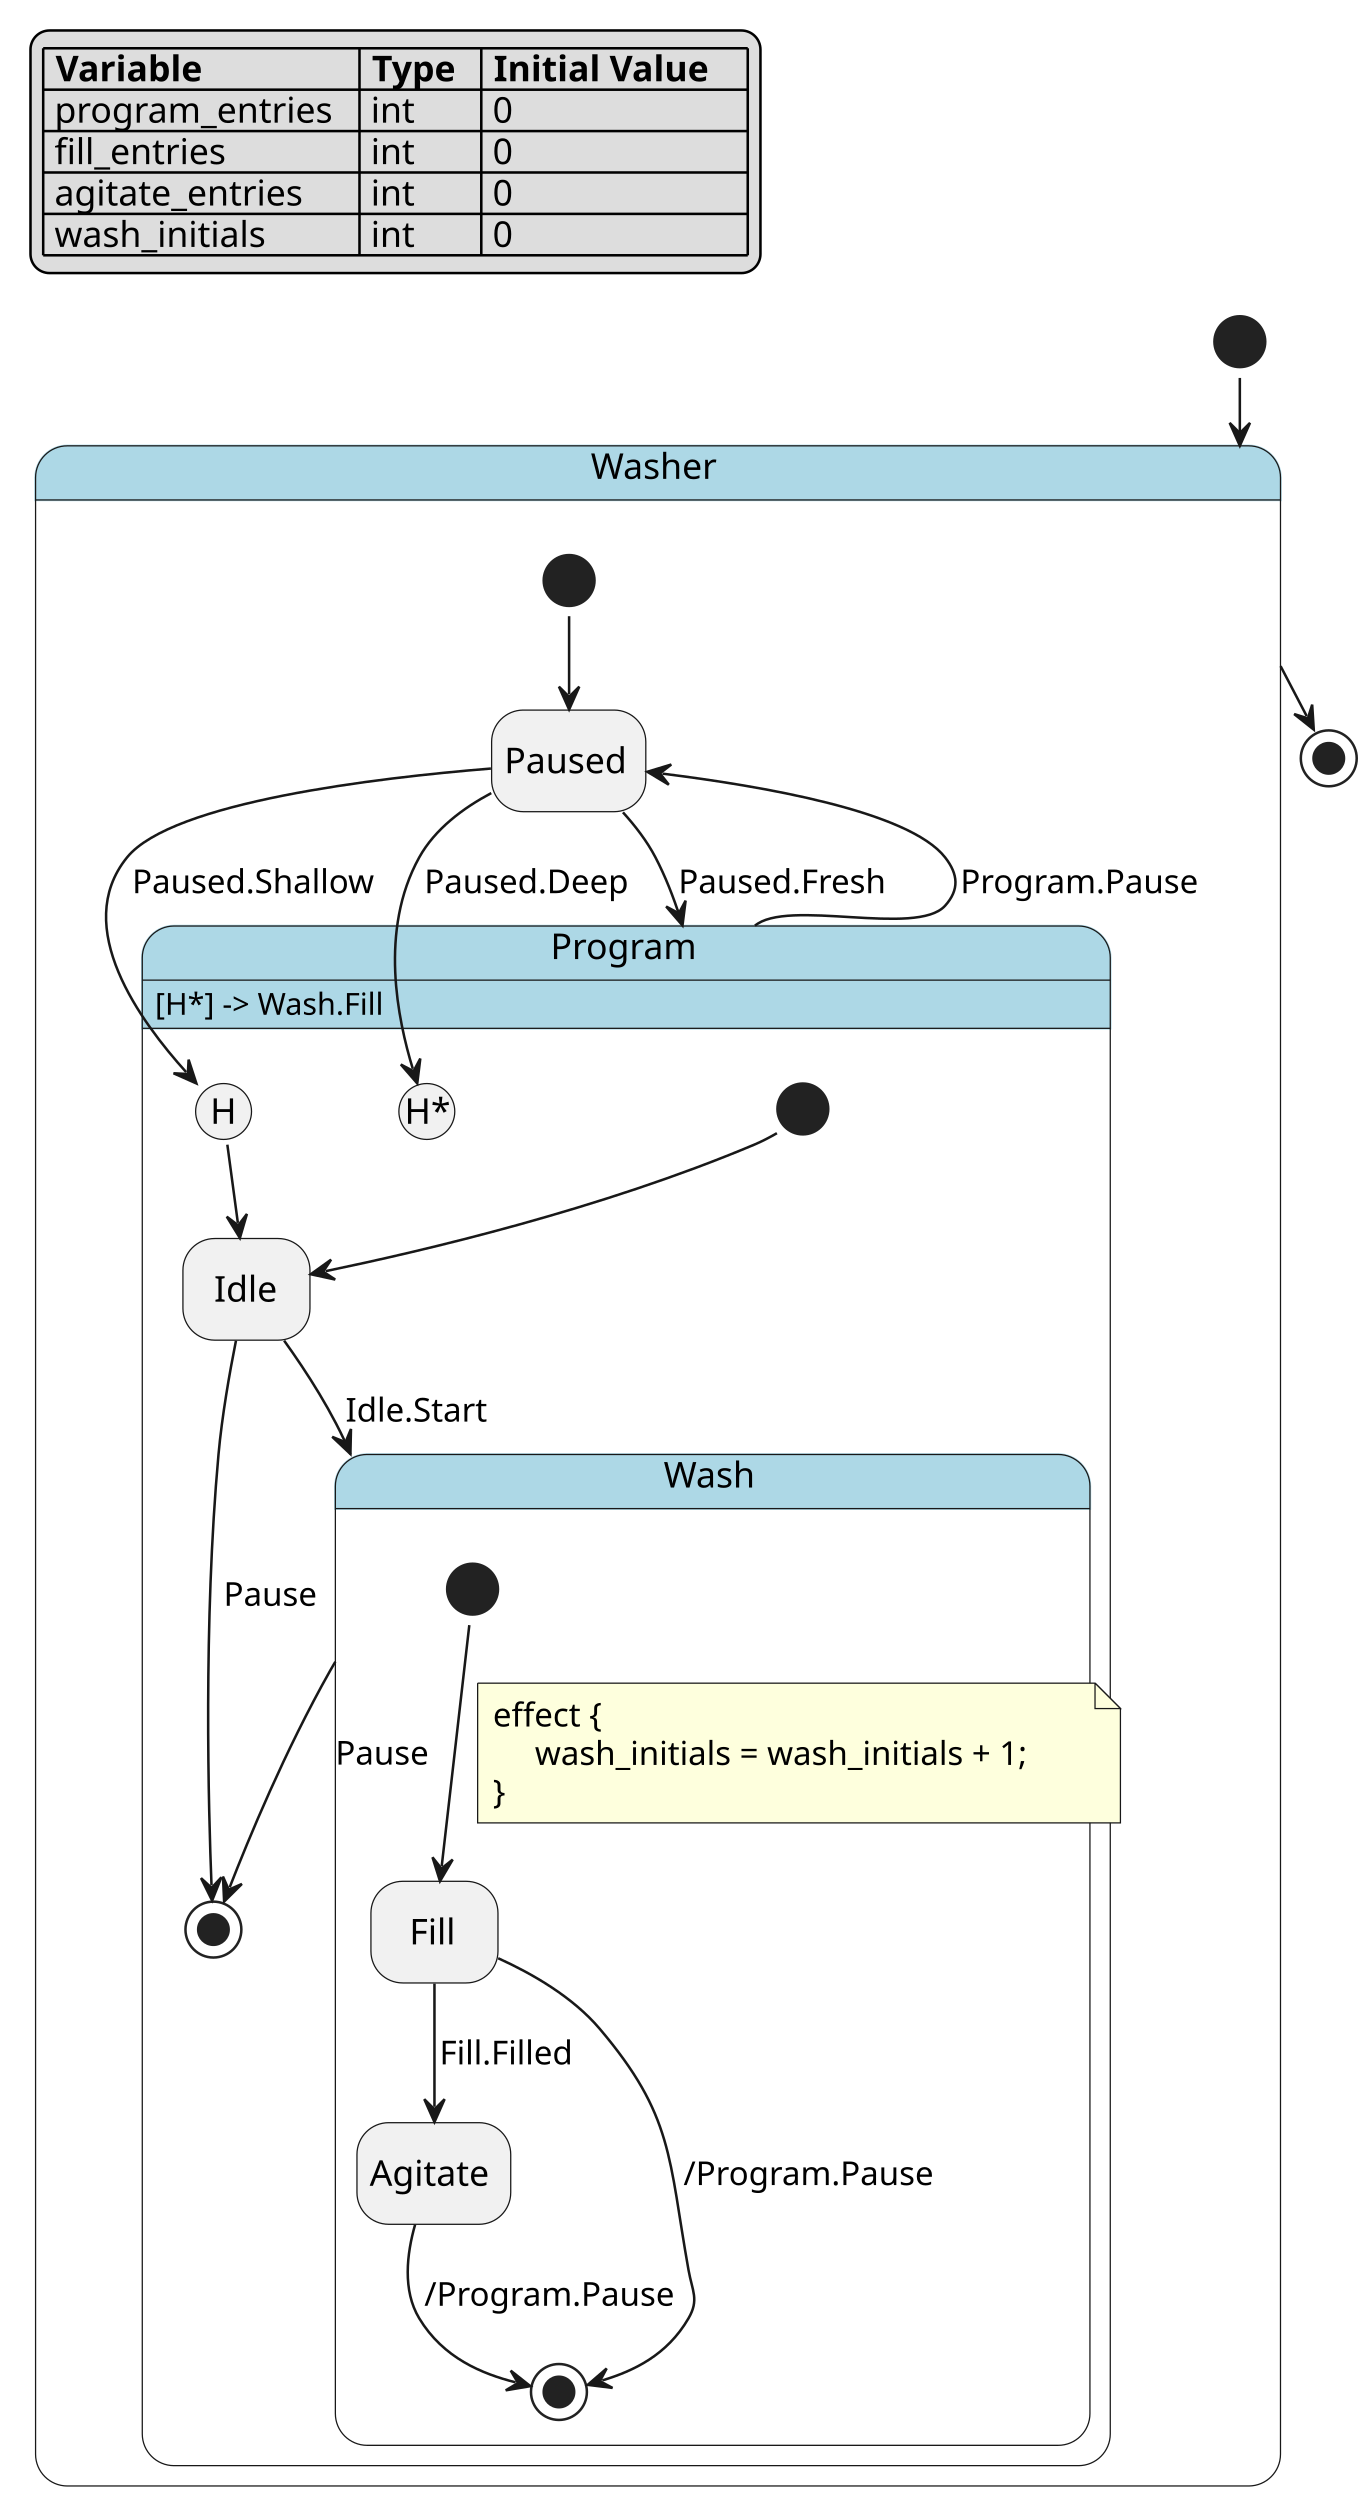
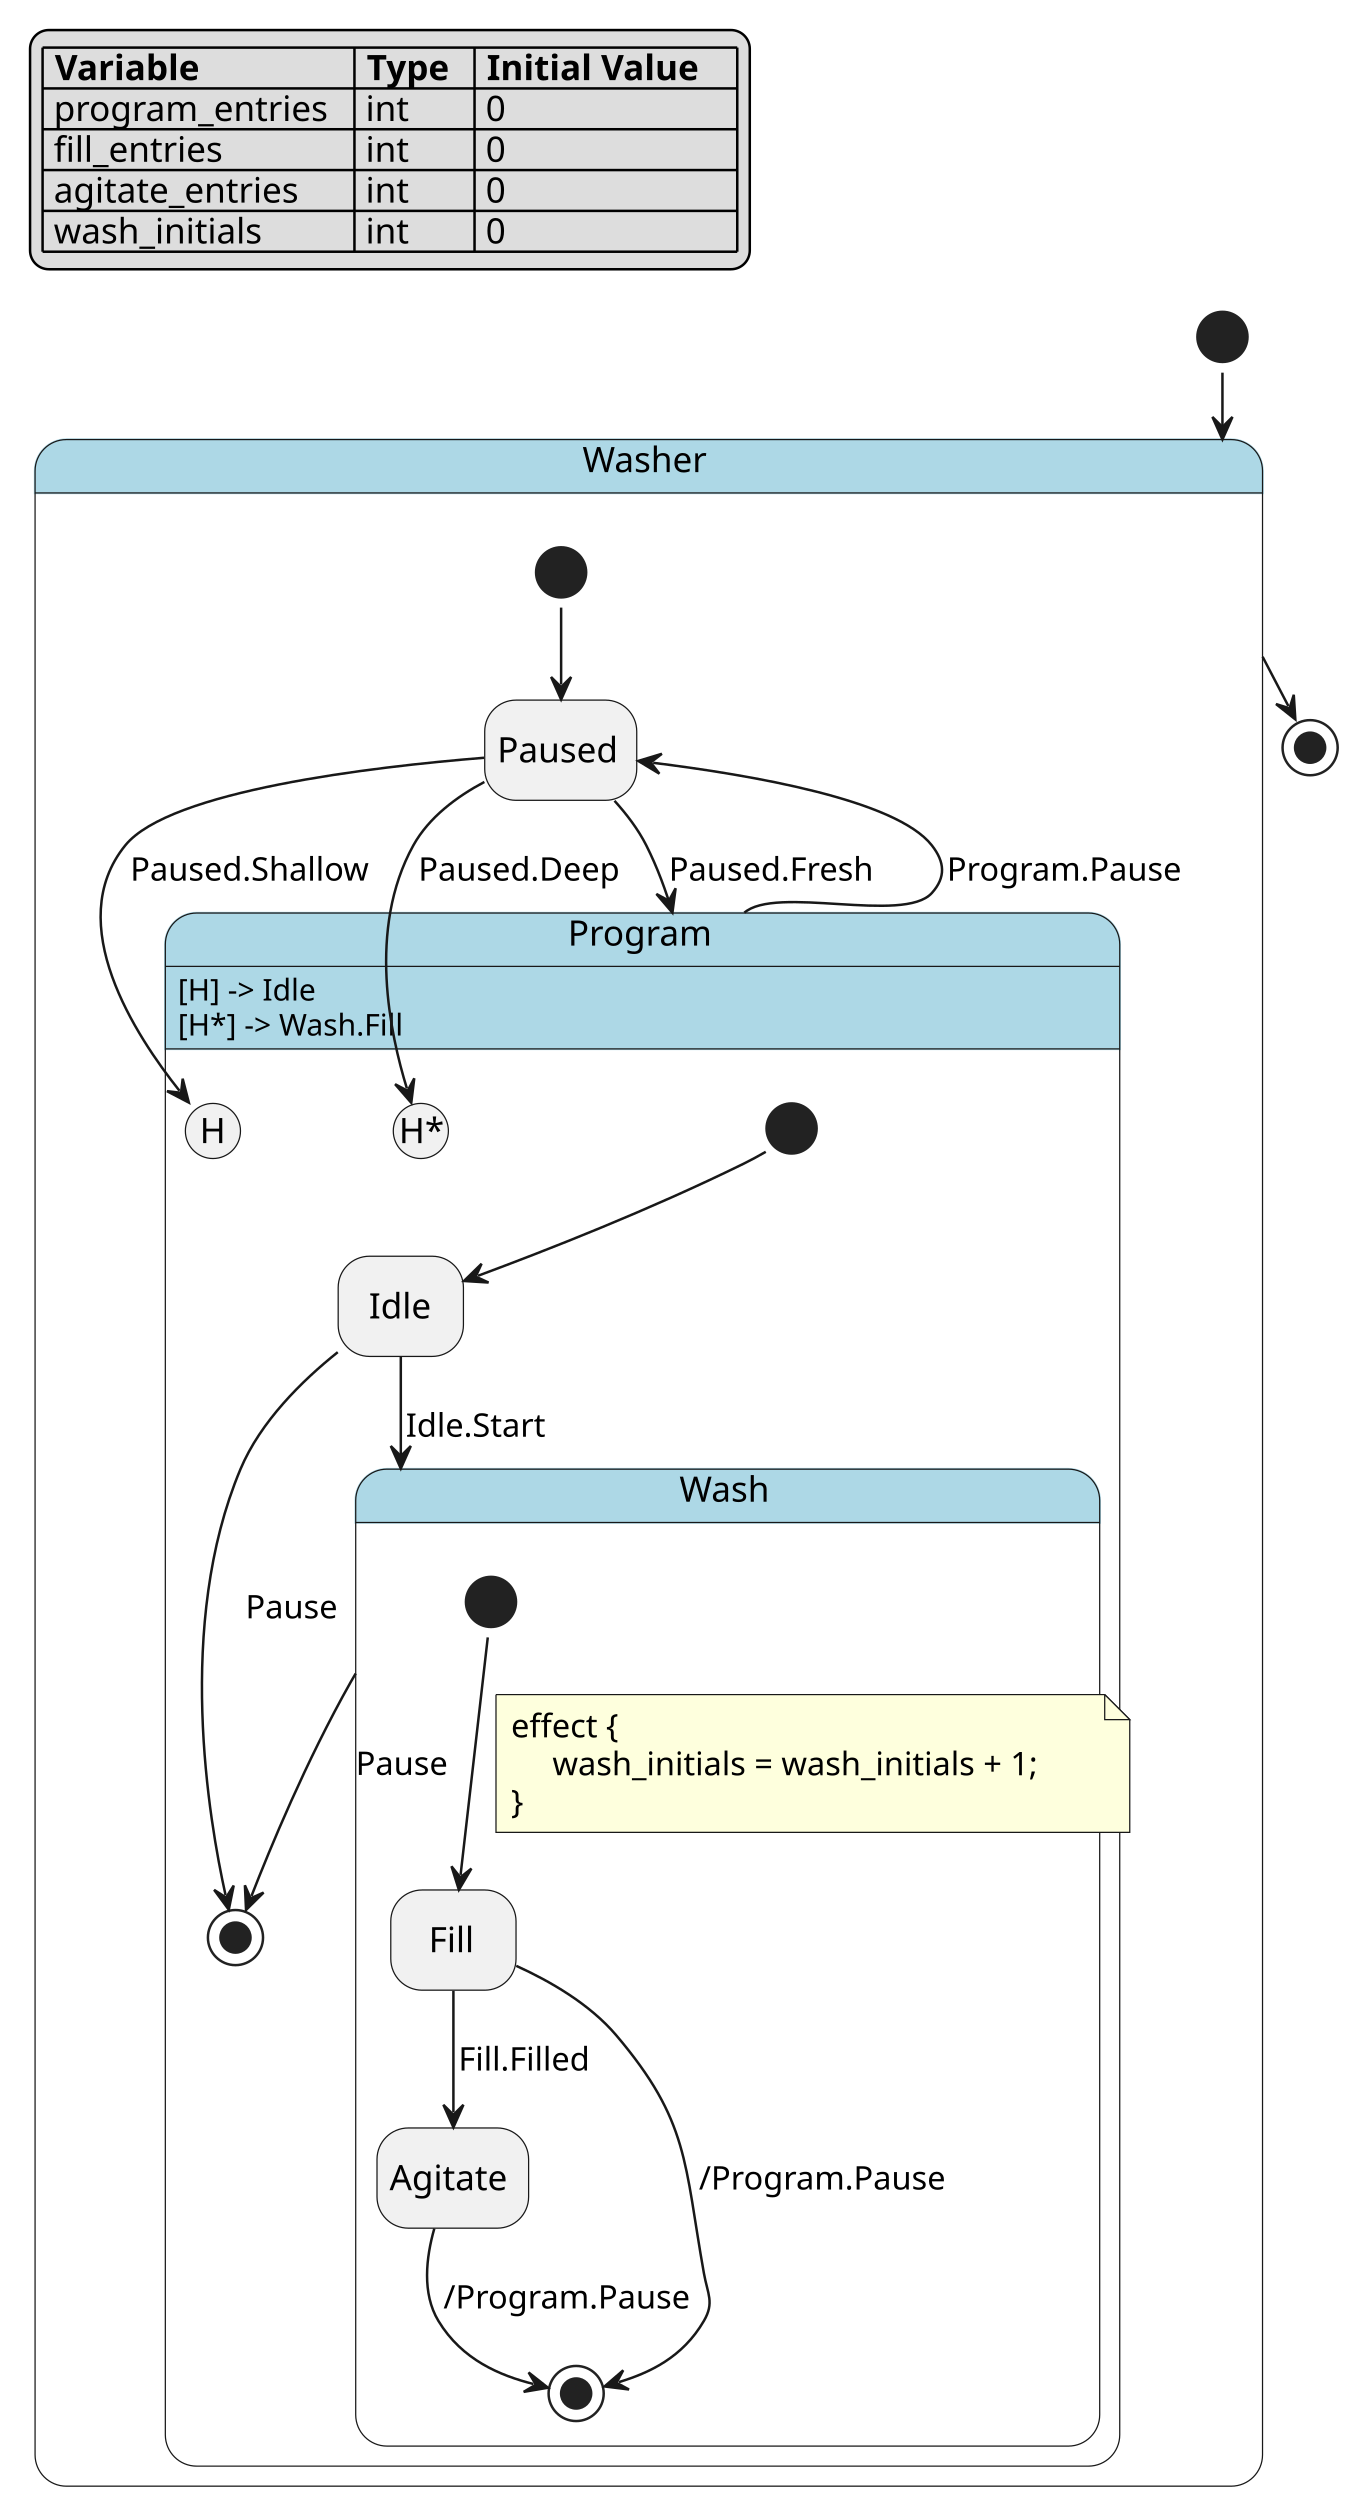
- <svg xmlns="http://www.w3.org/2000/svg" contentStyleType="text/css" height="984px" preserveAspectRatio="none" style="width:540px;height:984px;background:#FFFFFF;" version="1.1" viewBox="0 0 540 984" width="540px" zoomAndPan="magnify">
+ <svg xmlns="http://www.w3.org/2000/svg" contentStyleType="text/css" height="998px" preserveAspectRatio="none" style="width:540px;height:998px;background:#FFFFFF;" version="1.1" viewBox="0 0 540 998" width="540px" zoomAndPan="magnify">
  <defs />
  <g>
    <rect fill="#DDDDDD" height="95.484" id="_legend" rx="7.5" ry="7.5" style="stroke:#000000;stroke-width:1.0;" width="287.313" x="12" y="12" />
    <text fill="#000000" font-family="sans-serif" font-size="14" font-weight="bold" lengthAdjust="spacing" textLength="65.748" x="21.874" y="31.995">Variable</text>
    <text fill="#000000" font-family="sans-serif" font-size="14" font-weight="bold" lengthAdjust="spacing" textLength="38.192" x="146.37" y="31.995">Type</text>
    <text fill="#000000" font-family="sans-serif" font-size="14" font-weight="bold" lengthAdjust="spacing" textLength="95.129" x="194.31" y="31.995">Initial Value</text>
    <text fill="#000000" font-family="sans-serif" font-size="14" lengthAdjust="spacing" textLength="115.596" x="21.45" y="48.292">program_entries</text>
    <text fill="#000000" font-family="sans-serif" font-size="14" lengthAdjust="spacing" textLength="18.252" x="145.946" y="48.292">int</text>
    <text fill="#000000" font-family="sans-serif" font-size="14" lengthAdjust="spacing" textLength="8.907" x="193.887" y="48.292">0</text>
    <text fill="#000000" font-family="sans-serif" font-size="14" lengthAdjust="spacing" textLength="72.126" x="21.45" y="64.589">fill_entries</text>
    <text fill="#000000" font-family="sans-serif" font-size="14" lengthAdjust="spacing" textLength="18.252" x="145.946" y="64.589">int</text>
    <text fill="#000000" font-family="sans-serif" font-size="14" lengthAdjust="spacing" textLength="8.907" x="193.887" y="64.589">0</text>
    <text fill="#000000" font-family="sans-serif" font-size="14" lengthAdjust="spacing" textLength="105.055" x="21.45" y="80.886">agitate_entries</text>
    <text fill="#000000" font-family="sans-serif" font-size="14" lengthAdjust="spacing" textLength="18.252" x="145.946" y="80.886">int</text>
    <text fill="#000000" font-family="sans-serif" font-size="14" lengthAdjust="spacing" textLength="8.907" x="193.887" y="80.886">0</text>
    <text fill="#000000" font-family="sans-serif" font-size="14" lengthAdjust="spacing" textLength="88.99" x="21.45" y="97.183">wash_initials</text>
    <text fill="#000000" font-family="sans-serif" font-size="14" lengthAdjust="spacing" textLength="18.252" x="145.946" y="97.183">int</text>
    <text fill="#000000" font-family="sans-serif" font-size="14" lengthAdjust="spacing" textLength="8.907" x="193.887" y="97.183">0</text>
    <line style="stroke:#000000;stroke-width:1.0;" x1="17" x2="294.313" y1="19" y2="19" />
    <line style="stroke:#000000;stroke-width:1.0;" x1="17" x2="294.313" y1="35.297" y2="35.297" />
    <line style="stroke:#000000;stroke-width:1.0;" x1="17" x2="294.313" y1="51.594" y2="51.594" />
    <line style="stroke:#000000;stroke-width:1.0;" x1="17" x2="294.313" y1="67.891" y2="67.891" />
    <line style="stroke:#000000;stroke-width:1.0;" x1="17" x2="294.313" y1="84.188" y2="84.188" />
    <line style="stroke:#000000;stroke-width:1.0;" x1="17" x2="294.313" y1="100.484" y2="100.484" />
    <line style="stroke:#000000;stroke-width:1.0;" x1="17" x2="17" y1="19" y2="100.484" />
    <line style="stroke:#000000;stroke-width:1.0;" x1="141.496" x2="141.496" y1="19" y2="100.484" />
    <line style="stroke:#000000;stroke-width:1.0;" x1="189.436" x2="189.436" y1="19" y2="100.484" />
    <line style="stroke:#000000;stroke-width:1.0;" x1="294.313" x2="294.313" y1="19" y2="100.484" />
    <g id="cluster_washer">
      <path d="M26.5,175.484 L491.5,175.484 A12.5,12.5 0 0 1 504,187.984 L504,196.781 L14,196.781 L14,187.984 A12.5,12.5 0 0 1 26.5,175.484 " fill="#ADD8E6" style="stroke:#ADD8E6;stroke-width:1.0;" />
-       <rect fill="none" height="803" rx="12.5" ry="12.5" style="stroke:#181818;stroke-width:0.5;" width="490" x="14" y="175.484" />
+       <rect fill="none" height="817" rx="12.5" ry="12.5" style="stroke:#181818;stroke-width:0.5;" width="490" x="14" y="175.484" />
      <line style="stroke:#181818;stroke-width:0.5;" x1="14" x2="504" y1="196.781" y2="196.781" />
      <text fill="#000000" font-family="sans-serif" font-size="14" lengthAdjust="spacing" textLength="52.958" x="232.521" y="188.48">Washer</text>
    </g>
    <g id="cluster_washer__program">
-       <path d="M68.5,364.484 L424.5,364.484 A12.5,12.5 0 0 1 437,376.984 L437,404.75 L56,404.75 L56,376.984 A12.5,12.5 0 0 1 68.5,364.484 " fill="#ADD8E6" style="stroke:#ADD8E6;stroke-width:1.0;" />
-       <rect fill="none" height="606" rx="12.5" ry="12.5" style="stroke:#181818;stroke-width:0.5;" width="381" x="56" y="364.484" />
-       <line style="stroke:#181818;stroke-width:0.5;" x1="56" x2="437" y1="404.75" y2="404.75" />
-       <line style="stroke:#181818;stroke-width:0.5;" x1="56" x2="437" y1="385.781" y2="385.781" />
-       <text fill="#000000" font-family="sans-serif" font-size="14" lengthAdjust="spacing" textLength="59.623" x="216.689" y="377.479">Program</text>
-       <text fill="#000000" font-family="sans-serif" font-size="12" lengthAdjust="spacing" textLength="100.195" x="61" y="399.42">[H*] -&gt; Wash.Fill</text>
+       <path d="M78.5,364.484 L434.5,364.484 A12.5,12.5 0 0 1 447,376.984 L447,418.719 L66,418.719 L66,376.984 A12.5,12.5 0 0 1 78.5,364.484 " fill="#ADD8E6" style="stroke:#ADD8E6;stroke-width:1.0;" />
+       <rect fill="none" height="620" rx="12.5" ry="12.5" style="stroke:#181818;stroke-width:0.5;" width="381" x="66" y="364.484" />
+       <line style="stroke:#181818;stroke-width:0.5;" x1="66" x2="447" y1="418.719" y2="418.719" />
+       <line style="stroke:#181818;stroke-width:0.5;" x1="66" x2="447" y1="385.781" y2="385.781" />
+       <text fill="#000000" font-family="sans-serif" font-size="14" lengthAdjust="spacing" textLength="59.623" x="226.689" y="377.479">Program</text>
+       <text fill="#000000" font-family="sans-serif" font-size="12" lengthAdjust="spacing" textLength="62.273" x="71" y="399.42">[H] -&gt; Idle</text>
+       <text fill="#000000" font-family="sans-serif" font-size="12" lengthAdjust="spacing" textLength="100.195" x="71" y="413.389">[H*] -&gt; Wash.Fill</text>
    </g>
    <g id="cluster_washer__program__wash">
-       <path d="M144.5,572.484 L416.5,572.484 A12.5,12.5 0 0 1 429,584.984 L429,593.781 L132,593.781 L132,584.984 A12.5,12.5 0 0 1 144.5,572.484 " fill="#ADD8E6" style="stroke:#ADD8E6;stroke-width:1.0;" />
-       <rect fill="none" height="390" rx="12.5" ry="12.5" style="stroke:#181818;stroke-width:0.5;" width="297" x="132" y="572.484" />
-       <line style="stroke:#181818;stroke-width:0.5;" x1="132" x2="429" y1="593.781" y2="593.781" />
-       <text fill="#000000" font-family="sans-serif" font-size="14" lengthAdjust="spacing" textLength="38.589" x="261.206" y="585.48">Wash</text>
+       <path d="M154.5,586.484 L426.5,586.484 A12.5,12.5 0 0 1 439,598.984 L439,607.781 L142,607.781 L142,598.984 A12.5,12.5 0 0 1 154.5,586.484 " fill="#ADD8E6" style="stroke:#ADD8E6;stroke-width:1.0;" />
+       <rect fill="none" height="390" rx="12.5" ry="12.5" style="stroke:#181818;stroke-width:0.5;" width="297" x="142" y="586.484" />
+       <line style="stroke:#181818;stroke-width:0.5;" x1="142" x2="439" y1="607.781" y2="607.781" />
+       <text fill="#000000" font-family="sans-serif" font-size="14" lengthAdjust="spacing" textLength="38.589" x="271.206" y="599.48">Wash</text>
    </g>
    <ellipse cx="488" cy="134.484" fill="#222222" rx="10" ry="10" style="stroke:#222222;stroke-width:1.0;" />
    <ellipse cx="523" cy="298.484" fill="none" rx="11" ry="11" style="stroke:#222222;stroke-width:1.0;" />
    <ellipse cx="523" cy="298.484" fill="#222222" rx="6" ry="6" style="stroke:#222222;stroke-width:1.0;" />
    <rect fill="#F1F1F1" height="40" rx="12.5" ry="12.5" style="stroke:#181818;stroke-width:0.5;" width="60.688" x="193.5" y="279.484" />
    <text fill="#000000" font-family="sans-serif" font-size="14" lengthAdjust="spacing" textLength="50.688" x="198.5" y="304.331">Paused</text>
    <ellipse cx="224" cy="228.484" fill="#222222" rx="10" ry="10" style="stroke:#222222;stroke-width:1.0;" />
-     <rect fill="#F1F1F1" height="40" rx="12.5" ry="12.5" style="stroke:#181818;stroke-width:0.5;" width="50" x="72" y="487.484" />
-     <text fill="#000000" font-family="sans-serif" font-size="14" lengthAdjust="spacing" textLength="25.519" x="84.241" y="512.331">Idle</text>
-     <ellipse cx="84" cy="759.484" fill="none" rx="11" ry="11" style="stroke:#222222;stroke-width:1.0;" />
-     <ellipse cx="84" cy="759.484" fill="#222222" rx="6" ry="6" style="stroke:#222222;stroke-width:1.0;" />
-     <ellipse cx="316" cy="436.484" fill="#222222" rx="10" ry="10" style="stroke:#222222;stroke-width:1.0;" />
-     <ellipse cx="88" cy="437.484" fill="#F1F1F1" rx="11" ry="11" style="stroke:#181818;stroke-width:0.5;" />
-     <text fill="#000000" font-family="sans-serif" font-size="14" lengthAdjust="spacing" textLength="10.527" x="82.736" y="442.331">H</text>
-     <ellipse cx="168" cy="437.484" fill="#F1F1F1" rx="11" ry="11" style="stroke:#181818;stroke-width:0.5;" />
-     <text fill="#000000" font-family="sans-serif" font-size="14" lengthAdjust="spacing" textLength="17.527" x="159.236" y="442.331">H*</text>
-     <rect fill="#F1F1F1" height="40" rx="12.5" ry="12.5" style="stroke:#181818;stroke-width:0.5;" width="50" x="146" y="740.484" />
-     <text fill="#000000" font-family="sans-serif" font-size="14" lengthAdjust="spacing" textLength="19.722" x="161.139" y="765.331">Fill</text>
-     <rect fill="#F1F1F1" height="40" rx="12.5" ry="12.5" style="stroke:#181818;stroke-width:0.5;" width="60.524" x="140.5" y="835.484" />
-     <text fill="#000000" font-family="sans-serif" font-size="14" lengthAdjust="spacing" textLength="50.524" x="145.5" y="860.331">Agitate</text>
-     <ellipse cx="220" cy="941.484" fill="none" rx="11" ry="11" style="stroke:#222222;stroke-width:1.0;" />
-     <ellipse cx="220" cy="941.484" fill="#222222" rx="6" ry="6" style="stroke:#222222;stroke-width:1.0;" />
-     <ellipse cx="186" cy="625.484" fill="#222222" rx="10" ry="10" style="stroke:#222222;stroke-width:1.0;" />
-     <polygon fill="#181818" points="231.326,938.671,241.099,939.886,236.11,937.219,238.777,932.231,231.326,938.671" style="stroke:#181818;stroke-width:1.0;" />
-     <path d="M196.077,770.763 C209.509,776.846 225.421,786.004 236,798.484 C265.096,832.808 263.099,849.187 271,893.484 C272.483,901.798 275.246,905.185 271,912.484 C262.498,927.099 249.32,933.212 237.067,936.929 " fill="none" style="stroke:#181818;stroke-width:1.0;" />
-     <text fill="#000000" font-family="sans-serif" font-size="13" lengthAdjust="spacing" textLength="102.692" x="269" y="860.051">/Program.Pause</text>
-     <polygon fill="#181818" points="208.758,939.185,201.028,933.082,203.914,937.948,199.049,940.834,208.758,939.185" style="stroke:#181818;stroke-width:1.0;" />
-     <path d="M163.373,875.655 C160.11,887.11 158.384,901.516 165,912.484 C174.479,928.198 189.809,934.346 202.945,937.7 " fill="none" style="stroke:#181818;stroke-width:1.0;" />
-     <text fill="#000000" font-family="sans-serif" font-size="13" lengthAdjust="spacing" textLength="102.692" x="167" y="907.551">/Program.Pause</text>
-     <polygon fill="#181818" points="173.183,740.423,178.18,731.936,173.751,735.455,170.232,731.026,173.183,740.423" style="stroke:#181818;stroke-width:1.0;" />
-     <path d="M184.721,639.653 C182.156,662.052 177.042,706.719 173.865,734.462 " fill="none" style="stroke:#181818;stroke-width:1.0;" />
-     <path d="M188,662.484 L188,717.484 L441,717.484 L441,672.484 L431,662.484 L188,662.484 " fill="#FEFFDD" style="stroke:#181818;stroke-width:0.5;" />
-     <path d="M431,662.484 L431,672.484 L441,672.484 L431,662.484 " fill="#FEFFDD" style="stroke:#181818;stroke-width:0.5;" />
-     <text fill="#000000" font-family="sans-serif" font-size="13" lengthAdjust="spacing" textLength="49.797" x="194" y="679.551">effect {</text>
-     <text fill="#000000" font-family="sans-serif" font-size="13" lengthAdjust="spacing" textLength="216.233" x="210.529" y="694.684">wash_initials = wash_initials + 1;</text>
-     <text fill="#000000" font-family="sans-serif" font-size="13" lengthAdjust="spacing" textLength="8.271" x="194" y="709.817">}</text>
-     <polygon fill="#181818" points="171,835.239,175,826.239,171,830.239,167,826.239,171,835.239" style="stroke:#181818;stroke-width:1.0;" />
-     <path d="M171,780.754 C171,796.715 171,813.285 171,829.239 " fill="none" style="stroke:#181818;stroke-width:1.0;" />
-     <text fill="#000000" font-family="sans-serif" font-size="13" lengthAdjust="spacing" textLength="57.008" x="173" y="812.551">Fill.Filled</text>
-     <polygon fill="#181818" points="83.491,748.069,87.128,738.916,83.291,743.073,79.135,739.236,83.491,748.069" style="stroke:#181818;stroke-width:1.0;" />
-     <path d="M92.872,527.703 C90.359,540.358 87.375,557.327 86,572.484 C79.988,638.77 82.083,712.814 83.251,742.073 " fill="none" style="stroke:#181818;stroke-width:1.0;" />
-     <text fill="#000000" font-family="sans-serif" font-size="13" lengthAdjust="spacing" textLength="38.816" x="88" y="632.051">Pause</text>
-     <polygon fill="#181818" points="88.214,748.45,95.214,741.522,90.033,743.793,87.762,738.611,88.214,748.45" style="stroke:#181818;stroke-width:1.0;" />
-     <path d="M131.997,654.07 C131.967,654.12 131.937,654.17 131.907,654.22 C131.847,654.319 131.787,654.418 131.728,654.518 C131.609,654.716 131.49,654.915 131.373,655.113 C130.902,655.907 130.443,656.699 130,657.484 C112.053,689.291 97.841,723.802 90.397,742.861 " fill="none" style="stroke:#181818;stroke-width:1.0;" />
-     <text fill="#000000" font-family="sans-serif" font-size="13" lengthAdjust="spacing" textLength="38.816" x="132" y="694.551">Pause</text>
-     <polygon fill="#181818" points="122.314,501.541,131.939,503.63,127.21,500.526,130.314,495.796,122.314,501.541" style="stroke:#181818;stroke-width:1.0;" />
-     <path d="M305.79,446.024 C303.01,447.629 299.95,449.241 297,450.484 C236.527,475.974 166.828,492.306 128.189,500.322 " fill="none" style="stroke:#181818;stroke-width:1.0;" />
-     <polygon fill="#181818" points="137.921,572.296,138.142,562.449,135.994,567.682,130.761,565.534,137.921,572.296" style="stroke:#181818;stroke-width:1.0;" />
-     <path d="M111.831,527.665 C116.225,533.777 121.094,540.961 125.702,548.628 C128.006,552.461 130.244,556.415 132.325,560.416 C133.365,562.416 134.365,564.428 135.315,566.443 C135.79,567.45 136.252,568.458 136.7,569.465 C136.924,569.969 137.145,570.472 137.361,570.976 C137.47,571.227 137.577,571.479 137.684,571.73 C137.737,571.856 137.79,571.982 137.843,572.107 C137.869,572.17 135.582,566.697 135.608,566.76 " fill="none" style="stroke:#181818;stroke-width:1.0;" />
-     <text fill="#000000" font-family="sans-serif" font-size="13" lengthAdjust="spacing" textLength="59.585" x="136" y="559.551">Idle.Start</text>
-     <polygon fill="#181818" points="94.419,487.268,97.185,477.816,93.753,482.312,89.256,478.881,94.419,487.268" style="stroke:#181818;stroke-width:1.0;" />
-     <path d="M89.486,450.548 C90.824,460.509 92.021,469.421 93.62,481.322 " fill="none" style="stroke:#181818;stroke-width:1.0;" />
+     <rect fill="#F1F1F1" height="40" rx="12.5" ry="12.5" style="stroke:#181818;stroke-width:0.5;" width="50" x="135" y="501.484" />
+     <text fill="#000000" font-family="sans-serif" font-size="14" lengthAdjust="spacing" textLength="25.519" x="147.241" y="526.331">Idle</text>
+     <ellipse cx="94" cy="773.484" fill="none" rx="11" ry="11" style="stroke:#222222;stroke-width:1.0;" />
+     <ellipse cx="94" cy="773.484" fill="#222222" rx="6" ry="6" style="stroke:#222222;stroke-width:1.0;" />
+     <ellipse cx="316" cy="450.484" fill="#222222" rx="10" ry="10" style="stroke:#222222;stroke-width:1.0;" />
+     <ellipse cx="85" cy="451.484" fill="#F1F1F1" rx="11" ry="11" style="stroke:#181818;stroke-width:0.5;" />
+     <text fill="#000000" font-family="sans-serif" font-size="14" lengthAdjust="spacing" textLength="10.527" x="79.736" y="456.331">H</text>
+     <ellipse cx="168" cy="451.484" fill="#F1F1F1" rx="11" ry="11" style="stroke:#181818;stroke-width:0.5;" />
+     <text fill="#000000" font-family="sans-serif" font-size="14" lengthAdjust="spacing" textLength="17.527" x="159.236" y="456.331">H*</text>
+     <rect fill="#F1F1F1" height="40" rx="12.5" ry="12.5" style="stroke:#181818;stroke-width:0.5;" width="50" x="156" y="754.484" />
+     <text fill="#000000" font-family="sans-serif" font-size="14" lengthAdjust="spacing" textLength="19.722" x="171.139" y="779.331">Fill</text>
+     <rect fill="#F1F1F1" height="40" rx="12.5" ry="12.5" style="stroke:#181818;stroke-width:0.5;" width="60.524" x="150.5" y="849.484" />
+     <text fill="#000000" font-family="sans-serif" font-size="14" lengthAdjust="spacing" textLength="50.524" x="155.5" y="874.331">Agitate</text>
+     <ellipse cx="230" cy="955.484" fill="none" rx="11" ry="11" style="stroke:#222222;stroke-width:1.0;" />
+     <ellipse cx="230" cy="955.484" fill="#222222" rx="6" ry="6" style="stroke:#222222;stroke-width:1.0;" />
+     <ellipse cx="196" cy="639.484" fill="#222222" rx="10" ry="10" style="stroke:#222222;stroke-width:1.0;" />
+     <polygon fill="#181818" points="241.326,952.671,251.099,953.886,246.11,951.219,248.777,946.231,241.326,952.671" style="stroke:#181818;stroke-width:1.0;" />
+     <path d="M206.077,784.763 C219.509,790.846 235.421,800.004 246,812.484 C275.096,846.808 273.099,863.187 281,907.484 C282.483,915.798 285.246,919.185 281,926.484 C272.498,941.099 259.32,947.212 247.067,950.929 " fill="none" style="stroke:#181818;stroke-width:1.0;" />
+     <text fill="#000000" font-family="sans-serif" font-size="13" lengthAdjust="spacing" textLength="102.692" x="279" y="874.051">/Program.Pause</text>
+     <polygon fill="#181818" points="218.758,953.185,211.028,947.082,213.914,951.948,209.049,954.834,218.758,953.185" style="stroke:#181818;stroke-width:1.0;" />
+     <path d="M173.373,889.655 C170.11,901.11 168.384,915.516 175,926.484 C184.479,942.198 199.809,948.346 212.945,951.7 " fill="none" style="stroke:#181818;stroke-width:1.0;" />
+     <text fill="#000000" font-family="sans-serif" font-size="13" lengthAdjust="spacing" textLength="102.692" x="177" y="921.551">/Program.Pause</text>
+     <polygon fill="#181818" points="183.183,754.423,188.18,745.936,183.751,749.455,180.232,745.026,183.183,754.423" style="stroke:#181818;stroke-width:1.0;" />
+     <path d="M194.721,653.653 C192.156,676.052 187.042,720.719 183.865,748.462 " fill="none" style="stroke:#181818;stroke-width:1.0;" />
+     <path d="M198,676.484 L198,731.484 L451,731.484 L451,686.484 L441,676.484 L198,676.484 " fill="#FEFFDD" style="stroke:#181818;stroke-width:0.5;" />
+     <path d="M441,676.484 L441,686.484 L451,686.484 L441,676.484 " fill="#FEFFDD" style="stroke:#181818;stroke-width:0.5;" />
+     <text fill="#000000" font-family="sans-serif" font-size="13" lengthAdjust="spacing" textLength="49.797" x="204" y="693.551">effect {</text>
+     <text fill="#000000" font-family="sans-serif" font-size="13" lengthAdjust="spacing" textLength="216.233" x="220.529" y="708.684">wash_initials = wash_initials + 1;</text>
+     <text fill="#000000" font-family="sans-serif" font-size="13" lengthAdjust="spacing" textLength="8.271" x="204" y="723.817">}</text>
+     <polygon fill="#181818" points="181,849.239,185,840.239,181,844.239,177,840.239,181,849.239" style="stroke:#181818;stroke-width:1.0;" />
+     <path d="M181,794.754 C181,810.715 181,827.285 181,843.239 " fill="none" style="stroke:#181818;stroke-width:1.0;" />
+     <text fill="#000000" font-family="sans-serif" font-size="13" lengthAdjust="spacing" textLength="57.008" x="183" y="826.551">Fill.Filled</text>
+     <polygon fill="#181818" points="91.329,762.363,93.292,752.712,90.249,757.481,85.48,754.439,91.329,762.363" style="stroke:#181818;stroke-width:1.0;" />
+     <path d="M134.832,539.787 C120.551,551.195 103.979,567.509 96,586.484 C69.949,648.437 83.425,726.607 90.034,756.505 " fill="none" style="stroke:#181818;stroke-width:1.0;" />
+     <text fill="#000000" font-family="sans-serif" font-size="13" lengthAdjust="spacing" textLength="38.816" x="98" y="646.051">Pause</text>
+     <polygon fill="#181818" points="98.214,762.45,105.214,755.522,100.033,757.793,97.762,752.611,98.214,762.45" style="stroke:#181818;stroke-width:1.0;" />
+     <path d="M141.997,668.07 C141.967,668.12 141.937,668.17 141.907,668.22 C141.847,668.319 141.787,668.418 141.728,668.518 C141.609,668.716 141.49,668.915 141.373,669.113 C140.902,669.907 140.443,670.699 140,671.484 C122.053,703.291 107.841,737.802 100.397,756.861 " fill="none" style="stroke:#181818;stroke-width:1.0;" />
+     <text fill="#000000" font-family="sans-serif" font-size="13" lengthAdjust="spacing" textLength="38.816" x="142" y="708.551">Pause</text>
+     <polygon fill="#181818" points="185.2,511.37,195.029,511.986,189.887,509.629,192.244,504.487,185.2,511.37" style="stroke:#181818;stroke-width:1.0;" />
+     <path d="M305.687,459.798 C302.908,461.404 299.874,463.073 297,464.484 C258.943,483.17 218.656,498.943 190.824,509.281 " fill="none" style="stroke:#181818;stroke-width:1.0;" />
+     <polygon fill="#181818" points="160,586.25,164,577.25,160,581.25,156,577.25,160,586.25" style="stroke:#181818;stroke-width:1.0;" />
+     <path d="M160,541.706 C160,547.942 160,555.289 160,563.115 C160,567.028 160,571.06 160,575.134 C160,577.17 160,579.217 160,581.265 C160,582.288 160,583.312 160,584.335 C160,584.846 160,585.357 160,585.867 C160,585.995 160,580.123 160,580.25 " fill="none" style="stroke:#181818;stroke-width:1.0;" />
+     <text fill="#000000" font-family="sans-serif" font-size="13" lengthAdjust="spacing" textLength="59.585" x="162" y="573.551">Idle.Start</text>
    <polygon fill="#181818" points="254.791,303.767,263.226,308.85,259.752,304.386,264.216,300.912,254.791,303.767" style="stroke:#181818;stroke-width:1.0;" />
-     <path d="M297.149,364.356 C297.199,364.313 297.25,364.271 297.301,364.229 C297.404,364.146 297.509,364.063 297.617,363.983 C297.831,363.822 298.055,363.668 298.288,363.52 C298.753,363.223 299.254,362.951 299.788,362.702 C300.856,362.203 302.055,361.795 303.368,361.464 C305.992,360.803 309.068,360.451 312.44,360.303 C319.184,360.006 327.116,360.522 335.006,360.995 C350.786,361.941 366.397,362.717 372,356.484 C377.646,350.205 377.197,344.14 372,337.484 C357.738,319.218 299.768,309.378 260.744,304.51 " fill="none" style="stroke:#181818;stroke-width:1.0;" />
+     <path d="M297.147,364.353 C297.196,364.31 297.246,364.266 297.297,364.224 C297.398,364.139 297.502,364.055 297.607,363.973 C297.819,363.809 298.04,363.652 298.27,363.5 C298.73,363.197 299.226,362.92 299.755,362.665 C300.813,362.155 302.005,361.738 303.31,361.4 C305.921,360.723 308.988,360.362 312.355,360.209 C319.09,359.901 327.028,360.424 334.931,360.911 C350.736,361.885 366.397,362.717 372,356.484 C377.646,350.205 377.197,344.14 372,337.484 C357.738,319.218 299.768,309.378 260.744,304.51 " fill="none" style="stroke:#181818;stroke-width:1.0;" />
    <text fill="#000000" font-family="sans-serif" font-size="13" lengthAdjust="spacing" textLength="98.312" x="378" y="351.551">Program.Pause</text>
    <polygon fill="#181818" points="224,279.268,228,270.268,224,274.268,220,270.268,224,279.268" style="stroke:#181818;stroke-width:1.0;" />
    <path d="M224,242.548 C224,252.509 224,261.368 224,273.268 " fill="none" style="stroke:#181818;stroke-width:1.0;" />
-     <polygon fill="#181818" points="268.623,364.268,269.856,354.496,267.18,359.48,262.196,356.805,268.623,364.268" style="stroke:#181818;stroke-width:1.0;" />
-     <path d="M245.193,319.733 C250.022,325.062 254.697,331.139 258,337.484 C261.857,344.896 265.039,352.956 267.665,361.178 C267.993,362.206 266.581,357.491 266.892,358.523 " fill="none" style="stroke:#181818;stroke-width:1.0;" />
+     <polygon fill="#181818" points="268.433,364.363,269.708,354.596,267.011,359.569,262.038,356.872,268.433,364.363" style="stroke:#181818;stroke-width:1.0;" />
+     <path d="M245.307,319.675 C250.134,325.005 254.78,331.096 258,337.484 C260.189,341.827 262.161,346.363 263.937,351.018 C264.825,353.346 265.664,355.703 266.457,358.081 C266.853,359.27 267.238,360.464 267.611,361.661 C267.798,362.26 267.982,362.86 268.164,363.461 C268.254,363.761 266.637,358.31 266.726,358.61 " fill="none" style="stroke:#181818;stroke-width:1.0;" />
    <text fill="#000000" font-family="sans-serif" font-size="13" lengthAdjust="spacing" textLength="87.033" x="267" y="351.551">Paused.Fresh</text>
-     <polygon fill="#181818" points="77.297,426.44,74.235,417.079,73.946,422.729,68.297,422.441,77.297,426.44" style="stroke:#181818;stroke-width:1.0;" />
-     <path d="M193.222,302.497 C148.17,306.156 67.686,315.643 50,337.484 C27.794,364.909 55.461,402.256 73.276,421.987 " fill="none" style="stroke:#181818;stroke-width:1.0;" />
+     <polygon fill="#181818" points="75.388,440.156,72.925,430.62,72.279,436.24,66.659,435.594,75.388,440.156" style="stroke:#181818;stroke-width:1.0;" />
+     <path d="M193.222,302.497 C148.17,306.156 67.686,315.643 50,337.484 C24.725,368.699 54.127,413.373 71.658,435.457 " fill="none" style="stroke:#181818;stroke-width:1.0;" />
    <text fill="#000000" font-family="sans-serif" font-size="13" lengthAdjust="spacing" textLength="101.467" x="52" y="351.551">Paused.Shallow</text>
-     <polygon fill="#181818" points="164.226,426.423,165.429,416.648,162.768,421.64,157.777,418.979,164.226,426.423" style="stroke:#181818;stroke-width:1.0;" />
-     <path d="M193.36,312.157 C182.386,317.999 171.204,326.27 165,337.484 C149.108,366.209 156.569,401.286 162.477,420.684 " fill="none" style="stroke:#181818;stroke-width:1.0;" />
+     <polygon fill="#181818" points="164.184,440.245,165.375,430.468,162.72,435.464,157.725,432.81,164.184,440.245" style="stroke:#181818;stroke-width:1.0;" />
+     <path d="M193.36,312.157 C182.386,317.999 171.204,326.27 165,337.484 C146.502,370.92 155.845,412.998 162.428,434.508 " fill="none" style="stroke:#181818;stroke-width:1.0;" />
    <text fill="#000000" font-family="sans-serif" font-size="13" lengthAdjust="spacing" textLength="85.459" x="167" y="351.551">Paused.Deep</text>
    <polygon fill="#181818" points="488,175.447,492,166.447,488,170.447,484,166.447,488,175.447" style="stroke:#181818;stroke-width:1.0;" />
    <path d="M488,148.765 C488,153.204 488,158.673 488,164.656 C488,167.647 488,170.767 488,173.951 C488,174.348 488,174.747 488,175.147 C488,175.247 488,169.347 488,169.447 " fill="none" style="stroke:#181818;stroke-width:1.0;" />
    <polygon fill="#181818" points="517.095,287.18,516.473,277.351,514.78,282.749,509.382,281.055,517.095,287.18" style="stroke:#181818;stroke-width:1.0;" />
    <path d="M504.038,262.186 C504.104,262.311 504.169,262.437 504.235,262.563 C504.366,262.814 504.498,263.065 504.629,263.317 C504.892,263.82 505.155,264.324 505.418,264.828 C509.629,272.889 511.068,275.644 514.317,281.862 " fill="none" style="stroke:#181818;stroke-width:1.0;" />
  </g>
</svg>
